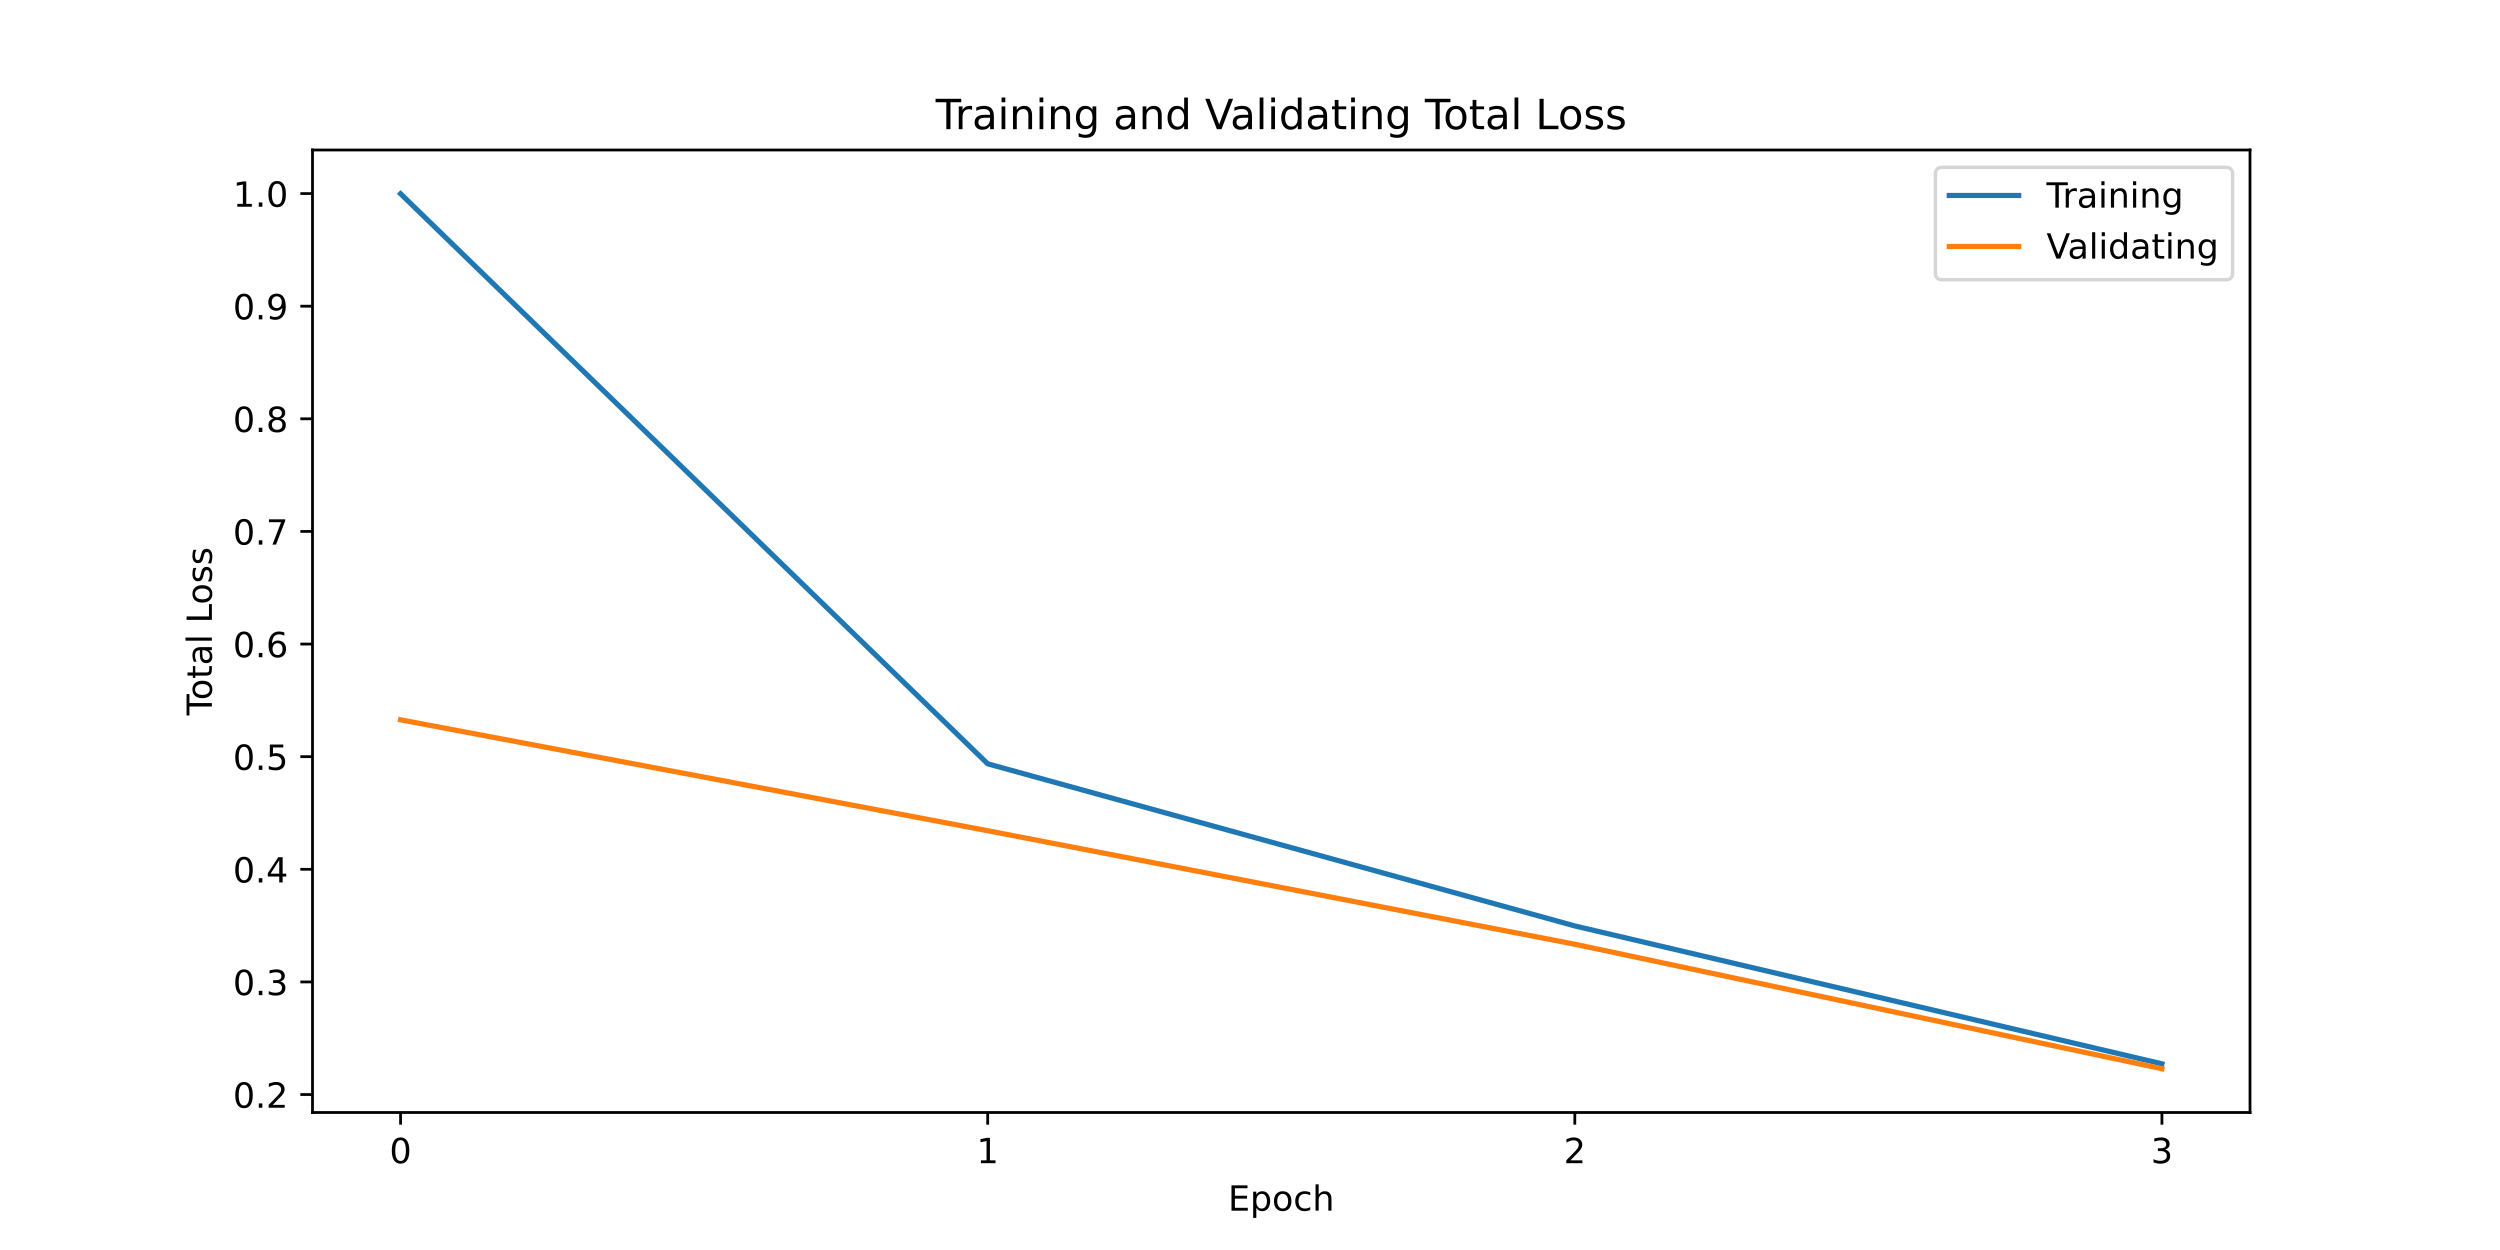
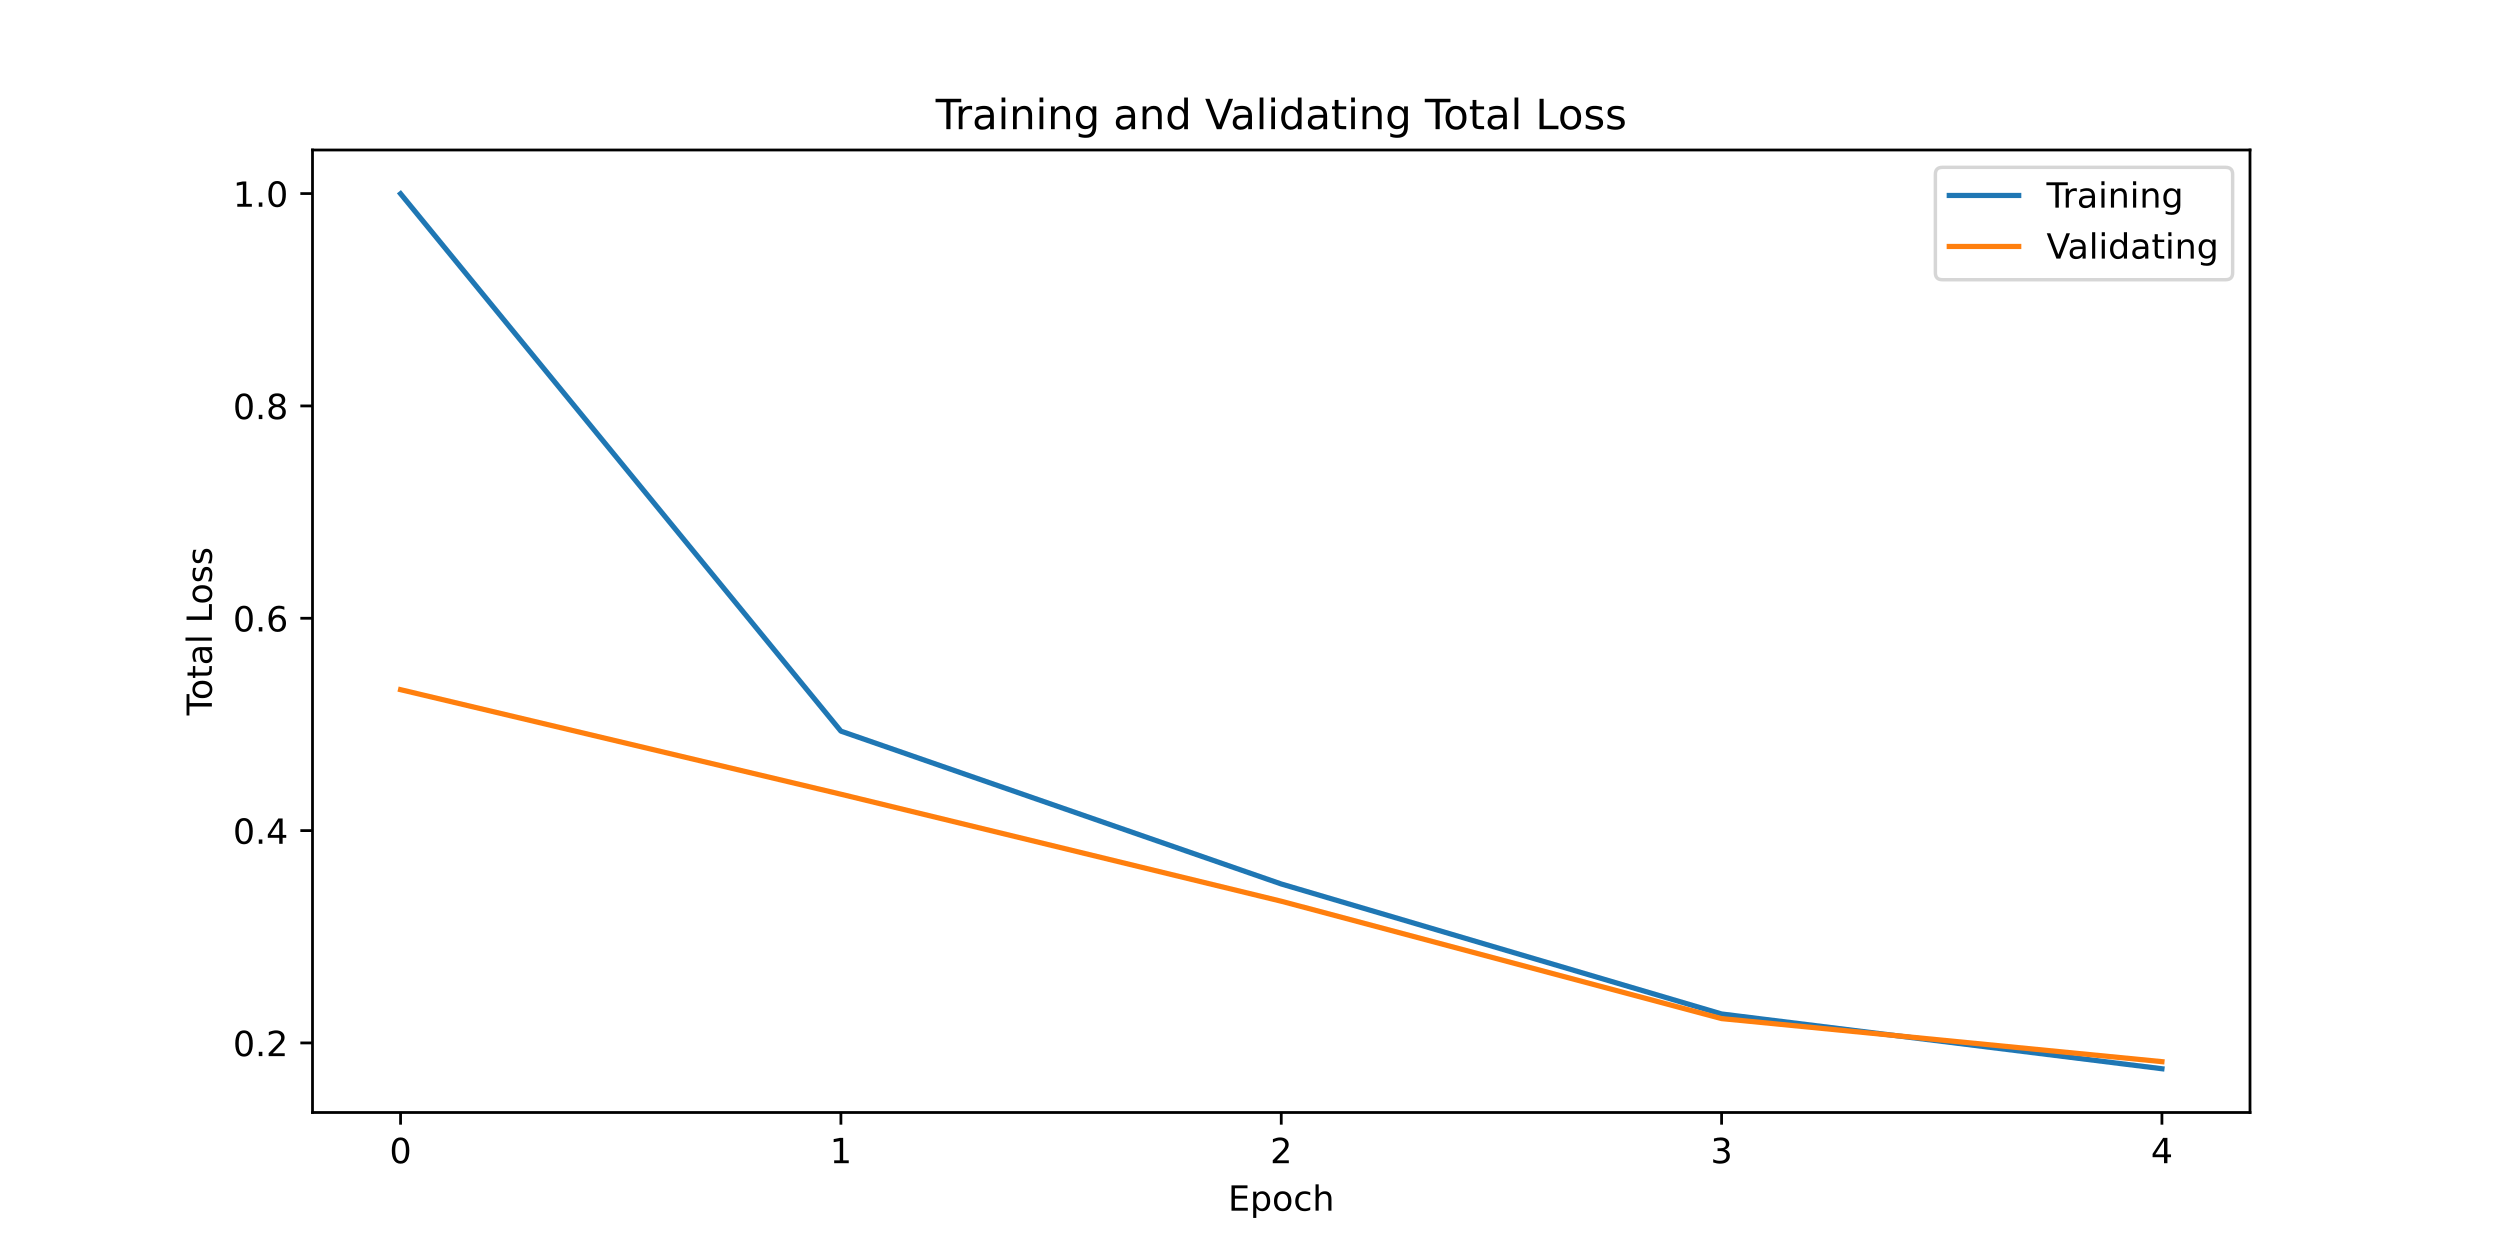
<svg xmlns="http://www.w3.org/2000/svg" xmlns:xlink="http://www.w3.org/1999/xlink" width="720pt" height="360pt" viewBox="0 0 720 360" version="1.1">
  <defs>
    <style type="text/css">*{stroke-linejoin: round; stroke-linecap: butt}</style>
  </defs>
  <g id="figure_1">
    <g id="patch_1">
      <path d="M 0 360  L 720 360  L 720 0  L 0 0  z " style="fill: #ffffff" />
    </g>
    <g id="axes_1">
      <g id="patch_2">
        <path d="M 90 320.4  L 648 320.4  L 648 43.2  L 90 43.2  z " style="fill: #ffffff" />
      </g>
      <g id="matplotlib.axis_1">
        <g id="xtick_1">
          <g id="line2d_1">
            <defs>
-               <path id="mddc187d268" d="M 0 0  L 0 3.5  " style="stroke: #000000; stroke-width: 0.8" />
+               <path id="me65fe03e24" d="M 0 0  L 0 3.5  " style="stroke: #000000; stroke-width: 0.8" />
            </defs>
            <g>
-               <use xlink:href="#mddc187d268" x="115.364" y="320.4" style="stroke: #000000; stroke-width: 0.8" />
+               <use xlink:href="#me65fe03e24" x="115.364" y="320.4" style="stroke: #000000; stroke-width: 0.8" />
            </g>
          </g>
          <g id="text_1">
            <g transform="translate(112.1824 334.9984) scale(0.1 -0.1)">
              <defs>
                <path id="DejaVuSans-30" d="M 2034 4250  Q 1547 4250 1301 3770  Q 1056 3291 1056 2328  Q 1056 1369 1301 889  Q 1547 409 2034 409  Q 2525 409 2770 889  Q 3016 1369 3016 2328  Q 3016 3291 2770 3770  Q 2525 4250 2034 4250  z M 2034 4750  Q 2819 4750 3233 4129  Q 3647 3509 3647 2328  Q 3647 1150 3233 529  Q 2819 -91 2034 -91  Q 1250 -91 836 529  Q 422 1150 422 2328  Q 422 3509 836 4129  Q 1250 4750 2034 4750  z " transform="scale(0.015625)" />
              </defs>
              <use xlink:href="#DejaVuSans-30" />
            </g>
          </g>
        </g>
        <g id="xtick_2">
          <g id="line2d_2">
            <g>
-               <use xlink:href="#mddc187d268" x="284.455" y="320.4" style="stroke: #000000; stroke-width: 0.8" />
+               <use xlink:href="#me65fe03e24" x="242.182" y="320.4" style="stroke: #000000; stroke-width: 0.8" />
            </g>
          </g>
          <g id="text_2">
-             <g transform="translate(281.2733 334.9984) scale(0.1 -0.1)">
+             <g transform="translate(239.0006 334.9984) scale(0.1 -0.1)">
              <defs>
                <path id="DejaVuSans-31" d="M 794 531  L 1825 531  L 1825 4091  L 703 3866  L 703 4441  L 1819 4666  L 2450 4666  L 2450 531  L 3481 531  L 3481 0  L 794 0  L 794 531  z " transform="scale(0.015625)" />
              </defs>
              <use xlink:href="#DejaVuSans-31" />
            </g>
          </g>
        </g>
        <g id="xtick_3">
          <g id="line2d_3">
            <g>
-               <use xlink:href="#mddc187d268" x="453.545" y="320.4" style="stroke: #000000; stroke-width: 0.8" />
+               <use xlink:href="#me65fe03e24" x="369" y="320.4" style="stroke: #000000; stroke-width: 0.8" />
            </g>
          </g>
          <g id="text_3">
-             <g transform="translate(450.3642 334.9984) scale(0.1 -0.1)">
+             <g transform="translate(365.8188 334.9984) scale(0.1 -0.1)">
              <defs>
                <path id="DejaVuSans-32" d="M 1228 531  L 3431 531  L 3431 0  L 469 0  L 469 531  Q 828 903 1448 1529  Q 2069 2156 2228 2338  Q 2531 2678 2651 2914  Q 2772 3150 2772 3378  Q 2772 3750 2511 3984  Q 2250 4219 1831 4219  Q 1534 4219 1204 4116  Q 875 4013 500 3803  L 500 4441  Q 881 4594 1212 4672  Q 1544 4750 1819 4750  Q 2544 4750 2975 4387  Q 3406 4025 3406 3419  Q 3406 3131 3298 2873  Q 3191 2616 2906 2266  Q 2828 2175 2409 1742  Q 1991 1309 1228 531  z " transform="scale(0.015625)" />
              </defs>
              <use xlink:href="#DejaVuSans-32" />
            </g>
          </g>
        </g>
        <g id="xtick_4">
          <g id="line2d_4">
            <g>
-               <use xlink:href="#mddc187d268" x="622.636" y="320.4" style="stroke: #000000; stroke-width: 0.8" />
+               <use xlink:href="#me65fe03e24" x="495.818" y="320.4" style="stroke: #000000; stroke-width: 0.8" />
            </g>
          </g>
          <g id="text_4">
+             <g transform="translate(492.6369 334.9984) scale(0.1 -0.1)">
+               <defs>
+                 <path id="DejaVuSans-33" d="M 2597 2516  Q 3050 2419 3304 2112  Q 3559 1806 3559 1356  Q 3559 666 3084 287  Q 2609 -91 1734 -91  Q 1441 -91 1130 -33  Q 819 25 488 141  L 488 750  Q 750 597 1062 519  Q 1375 441 1716 441  Q 2309 441 2620 675  Q 2931 909 2931 1356  Q 2931 1769 2642 2001  Q 2353 2234 1838 2234  L 1294 2234  L 1294 2753  L 1863 2753  Q 2328 2753 2575 2939  Q 2822 3125 2822 3475  Q 2822 3834 2567 4026  Q 2313 4219 1838 4219  Q 1578 4219 1281 4162  Q 984 4106 628 3988  L 628 4550  Q 988 4650 1302 4700  Q 1616 4750 1894 4750  Q 2613 4750 3031 4423  Q 3450 4097 3450 3541  Q 3450 3153 3228 2886  Q 3006 2619 2597 2516  z " transform="scale(0.015625)" />
+               </defs>
+               <use xlink:href="#DejaVuSans-33" />
+             </g>
+           </g>
+         </g>
+         <g id="xtick_5">
+           <g id="line2d_5">
+             <g>
+               <use xlink:href="#me65fe03e24" x="622.636" y="320.4" style="stroke: #000000; stroke-width: 0.8" />
+             </g>
+           </g>
+           <g id="text_5">
            <g transform="translate(619.4551 334.9984) scale(0.1 -0.1)">
              <defs>
-                 <path id="DejaVuSans-33" d="M 2597 2516  Q 3050 2419 3304 2112  Q 3559 1806 3559 1356  Q 3559 666 3084 287  Q 2609 -91 1734 -91  Q 1441 -91 1130 -33  Q 819 25 488 141  L 488 750  Q 750 597 1062 519  Q 1375 441 1716 441  Q 2309 441 2620 675  Q 2931 909 2931 1356  Q 2931 1769 2642 2001  Q 2353 2234 1838 2234  L 1294 2234  L 1294 2753  L 1863 2753  Q 2328 2753 2575 2939  Q 2822 3125 2822 3475  Q 2822 3834 2567 4026  Q 2313 4219 1838 4219  Q 1578 4219 1281 4162  Q 984 4106 628 3988  L 628 4550  Q 988 4650 1302 4700  Q 1616 4750 1894 4750  Q 2613 4750 3031 4423  Q 3450 4097 3450 3541  Q 3450 3153 3228 2886  Q 3006 2619 2597 2516  z " transform="scale(0.015625)" />
-               </defs>
-               <use xlink:href="#DejaVuSans-33" />
-             </g>
-           </g>
-         </g>
-         <g id="text_5">
+                 <path id="DejaVuSans-34" d="M 2419 4116  L 825 1625  L 2419 1625  L 2419 4116  z M 2253 4666  L 3047 4666  L 3047 1625  L 3713 1625  L 3713 1100  L 3047 1100  L 3047 0  L 2419 0  L 2419 1100  L 313 1100  L 313 1709  L 2253 4666  z " transform="scale(0.015625)" />
+               </defs>
+               <use xlink:href="#DejaVuSans-34" />
+             </g>
+           </g>
+         </g>
+         <g id="text_6">
          <g transform="translate(353.6891 348.6766) scale(0.1 -0.1)">
            <defs>
              <path id="DejaVuSans-45" d="M 628 4666  L 3578 4666  L 3578 4134  L 1259 4134  L 1259 2753  L 3481 2753  L 3481 2222  L 1259 2222  L 1259 531  L 3634 531  L 3634 0  L 628 0  L 628 4666  z " transform="scale(0.015625)" />
              <path id="DejaVuSans-70" d="M 1159 525  L 1159 -1331  L 581 -1331  L 581 3500  L 1159 3500  L 1159 2969  Q 1341 3281 1617 3432  Q 1894 3584 2278 3584  Q 2916 3584 3314 3078  Q 3713 2572 3713 1747  Q 3713 922 3314 415  Q 2916 -91 2278 -91  Q 1894 -91 1617 61  Q 1341 213 1159 525  z M 3116 1747  Q 3116 2381 2855 2742  Q 2594 3103 2138 3103  Q 1681 3103 1420 2742  Q 1159 2381 1159 1747  Q 1159 1113 1420 752  Q 1681 391 2138 391  Q 2594 391 2855 752  Q 3116 1113 3116 1747  z " transform="scale(0.015625)" />
              <path id="DejaVuSans-6f" d="M 1959 3097  Q 1497 3097 1228 2736  Q 959 2375 959 1747  Q 959 1119 1226 758  Q 1494 397 1959 397  Q 2419 397 2687 759  Q 2956 1122 2956 1747  Q 2956 2369 2687 2733  Q 2419 3097 1959 3097  z M 1959 3584  Q 2709 3584 3137 3096  Q 3566 2609 3566 1747  Q 3566 888 3137 398  Q 2709 -91 1959 -91  Q 1206 -91 779 398  Q 353 888 353 1747  Q 353 2609 779 3096  Q 1206 3584 1959 3584  z " transform="scale(0.015625)" />
              <path id="DejaVuSans-63" d="M 3122 3366  L 3122 2828  Q 2878 2963 2633 3030  Q 2388 3097 2138 3097  Q 1578 3097 1268 2742  Q 959 2388 959 1747  Q 959 1106 1268 751  Q 1578 397 2138 397  Q 2388 397 2633 464  Q 2878 531 3122 666  L 3122 134  Q 2881 22 2623 -34  Q 2366 -91 2075 -91  Q 1284 -91 818 406  Q 353 903 353 1747  Q 353 2603 823 3093  Q 1294 3584 2113 3584  Q 2378 3584 2631 3529  Q 2884 3475 3122 3366  z " transform="scale(0.015625)" />
              <path id="DejaVuSans-68" d="M 3513 2113  L 3513 0  L 2938 0  L 2938 2094  Q 2938 2591 2744 2837  Q 2550 3084 2163 3084  Q 1697 3084 1428 2787  Q 1159 2491 1159 1978  L 1159 0  L 581 0  L 581 4863  L 1159 4863  L 1159 2956  Q 1366 3272 1645 3428  Q 1925 3584 2291 3584  Q 2894 3584 3203 3211  Q 3513 2838 3513 2113  z " transform="scale(0.015625)" />
            </defs>
            <use xlink:href="#DejaVuSans-45" />
            <use xlink:href="#DejaVuSans-70" transform="translate(63.18359 0)" />
            <use xlink:href="#DejaVuSans-6f" transform="translate(126.6602 0)" />
            <use xlink:href="#DejaVuSans-63" transform="translate(187.8418 0)" />
            <use xlink:href="#DejaVuSans-68" transform="translate(242.8223 0)" />
          </g>
        </g>
      </g>
      <g id="matplotlib.axis_2">
        <g id="ytick_1">
-           <g id="line2d_5">
+           <g id="line2d_6">
            <defs>
-               <path id="me90c47f510" d="M 0 0  L -3.5 0  " style="stroke: #000000; stroke-width: 0.8" />
+               <path id="m44d4a097dd" d="M 0 0  L -3.5 0  " style="stroke: #000000; stroke-width: 0.8" />
            </defs>
            <g>
-               <use xlink:href="#me90c47f510" x="90" y="315.23" style="stroke: #000000; stroke-width: 0.8" />
-             </g>
-           </g>
-           <g id="text_6">
-             <g transform="translate(67.09687 319.0288) scale(0.1 -0.1)">
+               <use xlink:href="#m44d4a097dd" x="90" y="300.362" style="stroke: #000000; stroke-width: 0.8" />
+             </g>
+           </g>
+           <g id="text_7">
+             <g transform="translate(67.09687 304.1612) scale(0.1 -0.1)">
              <defs>
                <path id="DejaVuSans-2e" d="M 684 794  L 1344 794  L 1344 0  L 684 0  L 684 794  z " transform="scale(0.015625)" />
              </defs>
              <use xlink:href="#DejaVuSans-30" />
              <use xlink:href="#DejaVuSans-2e" transform="translate(63.62305 0)" />
              <use xlink:href="#DejaVuSans-32" transform="translate(95.41016 0)" />
            </g>
          </g>
        </g>
        <g id="ytick_2">
-           <g id="line2d_6">
-             <g>
-               <use xlink:href="#me90c47f510" x="90" y="282.794" style="stroke: #000000; stroke-width: 0.8" />
-             </g>
-           </g>
-           <g id="text_7">
-             <g transform="translate(67.09687 286.5932) scale(0.1 -0.1)">
-               <use xlink:href="#DejaVuSans-30" />
-               <use xlink:href="#DejaVuSans-2e" transform="translate(63.62305 0)" />
-               <use xlink:href="#DejaVuSans-33" transform="translate(95.41016 0)" />
+           <g id="line2d_7">
+             <g>
+               <use xlink:href="#m44d4a097dd" x="90" y="239.208" style="stroke: #000000; stroke-width: 0.8" />
+             </g>
+           </g>
+           <g id="text_8">
+             <g transform="translate(67.09687 243.0077) scale(0.1 -0.1)">
+               <use xlink:href="#DejaVuSans-30" />
+               <use xlink:href="#DejaVuSans-2e" transform="translate(63.62305 0)" />
+               <use xlink:href="#DejaVuSans-34" transform="translate(95.41016 0)" />
            </g>
          </g>
        </g>
        <g id="ytick_3">
-           <g id="line2d_7">
-             <g>
-               <use xlink:href="#me90c47f510" x="90" y="250.358" style="stroke: #000000; stroke-width: 0.8" />
-             </g>
-           </g>
-           <g id="text_8">
-             <g transform="translate(67.09687 254.1576) scale(0.1 -0.1)">
-               <defs>
-                 <path id="DejaVuSans-34" d="M 2419 4116  L 825 1625  L 2419 1625  L 2419 4116  z M 2253 4666  L 3047 4666  L 3047 1625  L 3713 1625  L 3713 1100  L 3047 1100  L 3047 0  L 2419 0  L 2419 1100  L 313 1100  L 313 1709  L 2253 4666  z " transform="scale(0.015625)" />
-               </defs>
-               <use xlink:href="#DejaVuSans-30" />
-               <use xlink:href="#DejaVuSans-2e" transform="translate(63.62305 0)" />
-               <use xlink:href="#DejaVuSans-34" transform="translate(95.41016 0)" />
+           <g id="line2d_8">
+             <g>
+               <use xlink:href="#m44d4a097dd" x="90" y="178.055" style="stroke: #000000; stroke-width: 0.8" />
+             </g>
+           </g>
+           <g id="text_9">
+             <g transform="translate(67.09687 181.8542) scale(0.1 -0.1)">
+               <defs>
+                 <path id="DejaVuSans-36" d="M 2113 2584  Q 1688 2584 1439 2293  Q 1191 2003 1191 1497  Q 1191 994 1439 701  Q 1688 409 2113 409  Q 2538 409 2786 701  Q 3034 994 3034 1497  Q 3034 2003 2786 2293  Q 2538 2584 2113 2584  z M 3366 4563  L 3366 3988  Q 3128 4100 2886 4159  Q 2644 4219 2406 4219  Q 1781 4219 1451 3797  Q 1122 3375 1075 2522  Q 1259 2794 1537 2939  Q 1816 3084 2150 3084  Q 2853 3084 3261 2657  Q 3669 2231 3669 1497  Q 3669 778 3244 343  Q 2819 -91 2113 -91  Q 1303 -91 875 529  Q 447 1150 447 2328  Q 447 3434 972 4092  Q 1497 4750 2381 4750  Q 2619 4750 2861 4703  Q 3103 4656 3366 4563  z " transform="scale(0.015625)" />
+               </defs>
+               <use xlink:href="#DejaVuSans-30" />
+               <use xlink:href="#DejaVuSans-2e" transform="translate(63.62305 0)" />
+               <use xlink:href="#DejaVuSans-36" transform="translate(95.41016 0)" />
            </g>
          </g>
        </g>
        <g id="ytick_4">
-           <g id="line2d_8">
-             <g>
-               <use xlink:href="#me90c47f510" x="90" y="217.923" style="stroke: #000000; stroke-width: 0.8" />
-             </g>
-           </g>
-           <g id="text_9">
-             <g transform="translate(67.09687 221.722) scale(0.1 -0.1)">
-               <defs>
-                 <path id="DejaVuSans-35" d="M 691 4666  L 3169 4666  L 3169 4134  L 1269 4134  L 1269 2991  Q 1406 3038 1543 3061  Q 1681 3084 1819 3084  Q 2600 3084 3056 2656  Q 3513 2228 3513 1497  Q 3513 744 3044 326  Q 2575 -91 1722 -91  Q 1428 -91 1123 -41  Q 819 9 494 109  L 494 744  Q 775 591 1075 516  Q 1375 441 1709 441  Q 2250 441 2565 725  Q 2881 1009 2881 1497  Q 2881 1984 2565 2268  Q 2250 2553 1709 2553  Q 1456 2553 1204 2497  Q 953 2441 691 2322  L 691 4666  z " transform="scale(0.015625)" />
-               </defs>
-               <use xlink:href="#DejaVuSans-30" />
-               <use xlink:href="#DejaVuSans-2e" transform="translate(63.62305 0)" />
-               <use xlink:href="#DejaVuSans-35" transform="translate(95.41016 0)" />
+           <g id="line2d_9">
+             <g>
+               <use xlink:href="#m44d4a097dd" x="90" y="116.902" style="stroke: #000000; stroke-width: 0.8" />
+             </g>
+           </g>
+           <g id="text_10">
+             <g transform="translate(67.09687 120.7008) scale(0.1 -0.1)">
+               <defs>
+                 <path id="DejaVuSans-38" d="M 2034 2216  Q 1584 2216 1326 1975  Q 1069 1734 1069 1313  Q 1069 891 1326 650  Q 1584 409 2034 409  Q 2484 409 2743 651  Q 3003 894 3003 1313  Q 3003 1734 2745 1975  Q 2488 2216 2034 2216  z M 1403 2484  Q 997 2584 770 2862  Q 544 3141 544 3541  Q 544 4100 942 4425  Q 1341 4750 2034 4750  Q 2731 4750 3128 4425  Q 3525 4100 3525 3541  Q 3525 3141 3298 2862  Q 3072 2584 2669 2484  Q 3125 2378 3379 2068  Q 3634 1759 3634 1313  Q 3634 634 3220 271  Q 2806 -91 2034 -91  Q 1263 -91 848 271  Q 434 634 434 1313  Q 434 1759 690 2068  Q 947 2378 1403 2484  z M 1172 3481  Q 1172 3119 1398 2916  Q 1625 2713 2034 2713  Q 2441 2713 2670 2916  Q 2900 3119 2900 3481  Q 2900 3844 2670 4047  Q 2441 4250 2034 4250  Q 1625 4250 1398 4047  Q 1172 3844 1172 3481  z " transform="scale(0.015625)" />
+               </defs>
+               <use xlink:href="#DejaVuSans-30" />
+               <use xlink:href="#DejaVuSans-2e" transform="translate(63.62305 0)" />
+               <use xlink:href="#DejaVuSans-38" transform="translate(95.41016 0)" />
            </g>
          </g>
        </g>
        <g id="ytick_5">
-           <g id="line2d_9">
-             <g>
-               <use xlink:href="#me90c47f510" x="90" y="185.487" style="stroke: #000000; stroke-width: 0.8" />
-             </g>
-           </g>
-           <g id="text_10">
-             <g transform="translate(67.09687 189.2865) scale(0.1 -0.1)">
-               <defs>
-                 <path id="DejaVuSans-36" d="M 2113 2584  Q 1688 2584 1439 2293  Q 1191 2003 1191 1497  Q 1191 994 1439 701  Q 1688 409 2113 409  Q 2538 409 2786 701  Q 3034 994 3034 1497  Q 3034 2003 2786 2293  Q 2538 2584 2113 2584  z M 3366 4563  L 3366 3988  Q 3128 4100 2886 4159  Q 2644 4219 2406 4219  Q 1781 4219 1451 3797  Q 1122 3375 1075 2522  Q 1259 2794 1537 2939  Q 1816 3084 2150 3084  Q 2853 3084 3261 2657  Q 3669 2231 3669 1497  Q 3669 778 3244 343  Q 2819 -91 2113 -91  Q 1303 -91 875 529  Q 447 1150 447 2328  Q 447 3434 972 4092  Q 1497 4750 2381 4750  Q 2619 4750 2861 4703  Q 3103 4656 3366 4563  z " transform="scale(0.015625)" />
-               </defs>
-               <use xlink:href="#DejaVuSans-30" />
-               <use xlink:href="#DejaVuSans-2e" transform="translate(63.62305 0)" />
-               <use xlink:href="#DejaVuSans-36" transform="translate(95.41016 0)" />
-             </g>
-           </g>
-         </g>
-         <g id="ytick_6">
          <g id="line2d_10">
            <g>
-               <use xlink:href="#me90c47f510" x="90" y="153.052" style="stroke: #000000; stroke-width: 0.8" />
+               <use xlink:href="#m44d4a097dd" x="90" y="55.748" style="stroke: #000000; stroke-width: 0.8" />
            </g>
          </g>
          <g id="text_11">
-             <g transform="translate(67.09687 156.8509) scale(0.1 -0.1)">
-               <defs>
-                 <path id="DejaVuSans-37" d="M 525 4666  L 3525 4666  L 3525 4397  L 1831 0  L 1172 0  L 2766 4134  L 525 4134  L 525 4666  z " transform="scale(0.015625)" />
-               </defs>
-               <use xlink:href="#DejaVuSans-30" />
-               <use xlink:href="#DejaVuSans-2e" transform="translate(63.62305 0)" />
-               <use xlink:href="#DejaVuSans-37" transform="translate(95.41016 0)" />
-             </g>
-           </g>
-         </g>
-         <g id="ytick_7">
-           <g id="line2d_11">
-             <g>
-               <use xlink:href="#me90c47f510" x="90" y="120.616" style="stroke: #000000; stroke-width: 0.8" />
-             </g>
-           </g>
-           <g id="text_12">
-             <g transform="translate(67.09687 124.4153) scale(0.1 -0.1)">
-               <defs>
-                 <path id="DejaVuSans-38" d="M 2034 2216  Q 1584 2216 1326 1975  Q 1069 1734 1069 1313  Q 1069 891 1326 650  Q 1584 409 2034 409  Q 2484 409 2743 651  Q 3003 894 3003 1313  Q 3003 1734 2745 1975  Q 2488 2216 2034 2216  z M 1403 2484  Q 997 2584 770 2862  Q 544 3141 544 3541  Q 544 4100 942 4425  Q 1341 4750 2034 4750  Q 2731 4750 3128 4425  Q 3525 4100 3525 3541  Q 3525 3141 3298 2862  Q 3072 2584 2669 2484  Q 3125 2378 3379 2068  Q 3634 1759 3634 1313  Q 3634 634 3220 271  Q 2806 -91 2034 -91  Q 1263 -91 848 271  Q 434 634 434 1313  Q 434 1759 690 2068  Q 947 2378 1403 2484  z M 1172 3481  Q 1172 3119 1398 2916  Q 1625 2713 2034 2713  Q 2441 2713 2670 2916  Q 2900 3119 2900 3481  Q 2900 3844 2670 4047  Q 2441 4250 2034 4250  Q 1625 4250 1398 4047  Q 1172 3844 1172 3481  z " transform="scale(0.015625)" />
-               </defs>
-               <use xlink:href="#DejaVuSans-30" />
-               <use xlink:href="#DejaVuSans-2e" transform="translate(63.62305 0)" />
-               <use xlink:href="#DejaVuSans-38" transform="translate(95.41016 0)" />
-             </g>
-           </g>
-         </g>
-         <g id="ytick_8">
-           <g id="line2d_12">
-             <g>
-               <use xlink:href="#me90c47f510" x="90" y="88.181" style="stroke: #000000; stroke-width: 0.8" />
-             </g>
-           </g>
-           <g id="text_13">
-             <g transform="translate(67.09687 91.97974) scale(0.1 -0.1)">
-               <defs>
-                 <path id="DejaVuSans-39" d="M 703 97  L 703 672  Q 941 559 1184 500  Q 1428 441 1663 441  Q 2288 441 2617 861  Q 2947 1281 2994 2138  Q 2813 1869 2534 1725  Q 2256 1581 1919 1581  Q 1219 1581 811 2004  Q 403 2428 403 3163  Q 403 3881 828 4315  Q 1253 4750 1959 4750  Q 2769 4750 3195 4129  Q 3622 3509 3622 2328  Q 3622 1225 3098 567  Q 2575 -91 1691 -91  Q 1453 -91 1209 -44  Q 966 3 703 97  z M 1959 2075  Q 2384 2075 2632 2365  Q 2881 2656 2881 3163  Q 2881 3666 2632 3958  Q 2384 4250 1959 4250  Q 1534 4250 1286 3958  Q 1038 3666 1038 3163  Q 1038 2656 1286 2365  Q 1534 2075 1959 2075  z " transform="scale(0.015625)" />
-               </defs>
-               <use xlink:href="#DejaVuSans-30" />
-               <use xlink:href="#DejaVuSans-2e" transform="translate(63.62305 0)" />
-               <use xlink:href="#DejaVuSans-39" transform="translate(95.41016 0)" />
-             </g>
-           </g>
-         </g>
-         <g id="ytick_9">
-           <g id="line2d_13">
-             <g>
-               <use xlink:href="#me90c47f510" x="90" y="55.745" style="stroke: #000000; stroke-width: 0.8" />
-             </g>
-           </g>
-           <g id="text_14">
-             <g transform="translate(67.09687 59.54416) scale(0.1 -0.1)">
+             <g transform="translate(67.09687 59.54731) scale(0.1 -0.1)">
              <use xlink:href="#DejaVuSans-31" />
              <use xlink:href="#DejaVuSans-2e" transform="translate(63.62305 0)" />
              <use xlink:href="#DejaVuSans-30" transform="translate(95.41016 0)" />
            </g>
          </g>
        </g>
-         <g id="text_15">
+         <g id="text_12">
          <g transform="translate(61.01719 206.0328) rotate(-90) scale(0.1 -0.1)">
            <defs>
              <path id="DejaVuSans-54" d="M -19 4666  L 3928 4666  L 3928 4134  L 2272 4134  L 2272 0  L 1638 0  L 1638 4134  L -19 4134  L -19 4666  z " transform="scale(0.015625)" />
              <path id="DejaVuSans-74" d="M 1172 4494  L 1172 3500  L 2356 3500  L 2356 3053  L 1172 3053  L 1172 1153  Q 1172 725 1289 603  Q 1406 481 1766 481  L 2356 481  L 2356 0  L 1766 0  Q 1100 0 847 248  Q 594 497 594 1153  L 594 3053  L 172 3053  L 172 3500  L 594 3500  L 594 4494  L 1172 4494  z " transform="scale(0.015625)" />
              <path id="DejaVuSans-61" d="M 2194 1759  Q 1497 1759 1228 1600  Q 959 1441 959 1056  Q 959 750 1161 570  Q 1363 391 1709 391  Q 2188 391 2477 730  Q 2766 1069 2766 1631  L 2766 1759  L 2194 1759  z M 3341 1997  L 3341 0  L 2766 0  L 2766 531  Q 2569 213 2275 61  Q 1981 -91 1556 -91  Q 1019 -91 701 211  Q 384 513 384 1019  Q 384 1609 779 1909  Q 1175 2209 1959 2209  L 2766 2209  L 2766 2266  Q 2766 2663 2505 2880  Q 2244 3097 1772 3097  Q 1472 3097 1187 3025  Q 903 2953 641 2809  L 641 3341  Q 956 3463 1253 3523  Q 1550 3584 1831 3584  Q 2591 3584 2966 3190  Q 3341 2797 3341 1997  z " transform="scale(0.015625)" />
              <path id="DejaVuSans-6c" d="M 603 4863  L 1178 4863  L 1178 0  L 603 0  L 603 4863  z " transform="scale(0.015625)" />
              <path id="DejaVuSans-20" transform="scale(0.015625)" />
              <path id="DejaVuSans-4c" d="M 628 4666  L 1259 4666  L 1259 531  L 3531 531  L 3531 0  L 628 0  L 628 4666  z " transform="scale(0.015625)" />
              <path id="DejaVuSans-73" d="M 2834 3397  L 2834 2853  Q 2591 2978 2328 3040  Q 2066 3103 1784 3103  Q 1356 3103 1142 2972  Q 928 2841 928 2578  Q 928 2378 1081 2264  Q 1234 2150 1697 2047  L 1894 2003  Q 2506 1872 2764 1633  Q 3022 1394 3022 966  Q 3022 478 2636 193  Q 2250 -91 1575 -91  Q 1294 -91 989 -36  Q 684 19 347 128  L 347 722  Q 666 556 975 473  Q 1284 391 1588 391  Q 1994 391 2212 530  Q 2431 669 2431 922  Q 2431 1156 2273 1281  Q 2116 1406 1581 1522  L 1381 1569  Q 847 1681 609 1914  Q 372 2147 372 2553  Q 372 3047 722 3315  Q 1072 3584 1716 3584  Q 2034 3584 2315 3537  Q 2597 3491 2834 3397  z " transform="scale(0.015625)" />
            </defs>
            <use xlink:href="#DejaVuSans-54" />
            <use xlink:href="#DejaVuSans-6f" transform="translate(44.08398 0)" />
            <use xlink:href="#DejaVuSans-74" transform="translate(105.2656 0)" />
            <use xlink:href="#DejaVuSans-61" transform="translate(144.4746 0)" />
            <use xlink:href="#DejaVuSans-6c" transform="translate(205.7539 0)" />
            <use xlink:href="#DejaVuSans-20" transform="translate(233.5371 0)" />
            <use xlink:href="#DejaVuSans-4c" transform="translate(265.3242 0)" />
            <use xlink:href="#DejaVuSans-6f" transform="translate(319.2871 0)" />
            <use xlink:href="#DejaVuSans-73" transform="translate(380.4688 0)" />
            <use xlink:href="#DejaVuSans-73" transform="translate(432.5684 0)" />
          </g>
        </g>
      </g>
-       <g id="line2d_14">
-         <path d="M 115.364 55.8  L 284.455 219.979  L 453.545 266.672  L 622.636 306.383  " clip-path="url(#pfe25b75eb3)" style="fill: none; stroke: #1f77b4; stroke-width: 1.5; stroke-linecap: square" />
-       </g>
-       <g id="line2d_15">
-         <path d="M 115.364 207.31  L 284.455 239.249  L 453.545 271.941  L 622.636 307.8  " clip-path="url(#pfe25b75eb3)" style="fill: none; stroke: #ff7f0e; stroke-width: 1.5; stroke-linecap: square" />
+       <g id="line2d_11">
+         <path d="M 115.364 55.8  L 242.182 210.57  L 369 254.587  L 495.818 292.022  L 622.636 307.8  " clip-path="url(#pb202879cc8)" style="fill: none; stroke: #1f77b4; stroke-width: 1.5; stroke-linecap: square" />
+       </g>
+       <g id="line2d_12">
+         <path d="M 115.364 198.627  L 242.182 228.736  L 369 259.554  L 495.818 293.358  L 622.636 305.76  " clip-path="url(#pb202879cc8)" style="fill: none; stroke: #ff7f0e; stroke-width: 1.5; stroke-linecap: square" />
      </g>
      <g id="patch_3">
        <path d="M 90 320.4  L 90 43.2  " style="fill: none; stroke: #000000; stroke-width: 0.8; stroke-linejoin: miter; stroke-linecap: square" />
      </g>
      <g id="patch_4">
        <path d="M 648 320.4  L 648 43.2  " style="fill: none; stroke: #000000; stroke-width: 0.8; stroke-linejoin: miter; stroke-linecap: square" />
      </g>
      <g id="patch_5">
        <path d="M 90 320.4  L 648 320.4  " style="fill: none; stroke: #000000; stroke-width: 0.8; stroke-linejoin: miter; stroke-linecap: square" />
      </g>
      <g id="patch_6">
        <path d="M 90 43.2  L 648 43.2  " style="fill: none; stroke: #000000; stroke-width: 0.8; stroke-linejoin: miter; stroke-linecap: square" />
      </g>
-       <g id="text_16">
+       <g id="text_13">
        <g transform="translate(269.4741 37.2) scale(0.12 -0.12)">
          <defs>
            <path id="DejaVuSans-72" d="M 2631 2963  Q 2534 3019 2420 3045  Q 2306 3072 2169 3072  Q 1681 3072 1420 2755  Q 1159 2438 1159 1844  L 1159 0  L 581 0  L 581 3500  L 1159 3500  L 1159 2956  Q 1341 3275 1631 3429  Q 1922 3584 2338 3584  Q 2397 3584 2469 3576  Q 2541 3569 2628 3553  L 2631 2963  z " transform="scale(0.015625)" />
            <path id="DejaVuSans-69" d="M 603 3500  L 1178 3500  L 1178 0  L 603 0  L 603 3500  z M 603 4863  L 1178 4863  L 1178 4134  L 603 4134  L 603 4863  z " transform="scale(0.015625)" />
            <path id="DejaVuSans-6e" d="M 3513 2113  L 3513 0  L 2938 0  L 2938 2094  Q 2938 2591 2744 2837  Q 2550 3084 2163 3084  Q 1697 3084 1428 2787  Q 1159 2491 1159 1978  L 1159 0  L 581 0  L 581 3500  L 1159 3500  L 1159 2956  Q 1366 3272 1645 3428  Q 1925 3584 2291 3584  Q 2894 3584 3203 3211  Q 3513 2838 3513 2113  z " transform="scale(0.015625)" />
            <path id="DejaVuSans-67" d="M 2906 1791  Q 2906 2416 2648 2759  Q 2391 3103 1925 3103  Q 1463 3103 1205 2759  Q 947 2416 947 1791  Q 947 1169 1205 825  Q 1463 481 1925 481  Q 2391 481 2648 825  Q 2906 1169 2906 1791  z M 3481 434  Q 3481 -459 3084 -895  Q 2688 -1331 1869 -1331  Q 1566 -1331 1297 -1286  Q 1028 -1241 775 -1147  L 775 -588  Q 1028 -725 1275 -790  Q 1522 -856 1778 -856  Q 2344 -856 2625 -561  Q 2906 -266 2906 331  L 2906 616  Q 2728 306 2450 153  Q 2172 0 1784 0  Q 1141 0 747 490  Q 353 981 353 1791  Q 353 2603 747 3093  Q 1141 3584 1784 3584  Q 2172 3584 2450 3431  Q 2728 3278 2906 2969  L 2906 3500  L 3481 3500  L 3481 434  z " transform="scale(0.015625)" />
            <path id="DejaVuSans-64" d="M 2906 2969  L 2906 4863  L 3481 4863  L 3481 0  L 2906 0  L 2906 525  Q 2725 213 2448 61  Q 2172 -91 1784 -91  Q 1150 -91 751 415  Q 353 922 353 1747  Q 353 2572 751 3078  Q 1150 3584 1784 3584  Q 2172 3584 2448 3432  Q 2725 3281 2906 2969  z M 947 1747  Q 947 1113 1208 752  Q 1469 391 1925 391  Q 2381 391 2643 752  Q 2906 1113 2906 1747  Q 2906 2381 2643 2742  Q 2381 3103 1925 3103  Q 1469 3103 1208 2742  Q 947 2381 947 1747  z " transform="scale(0.015625)" />
            <path id="DejaVuSans-56" d="M 1831 0  L 50 4666  L 709 4666  L 2188 738  L 3669 4666  L 4325 4666  L 2547 0  L 1831 0  z " transform="scale(0.015625)" />
          </defs>
          <use xlink:href="#DejaVuSans-54" />
          <use xlink:href="#DejaVuSans-72" transform="translate(46.33398 0)" />
          <use xlink:href="#DejaVuSans-61" transform="translate(87.44727 0)" />
          <use xlink:href="#DejaVuSans-69" transform="translate(148.7266 0)" />
          <use xlink:href="#DejaVuSans-6e" transform="translate(176.5098 0)" />
          <use xlink:href="#DejaVuSans-69" transform="translate(239.8887 0)" />
          <use xlink:href="#DejaVuSans-6e" transform="translate(267.6719 0)" />
          <use xlink:href="#DejaVuSans-67" transform="translate(331.0508 0)" />
          <use xlink:href="#DejaVuSans-20" transform="translate(394.5273 0)" />
          <use xlink:href="#DejaVuSans-61" transform="translate(426.3145 0)" />
          <use xlink:href="#DejaVuSans-6e" transform="translate(487.5938 0)" />
          <use xlink:href="#DejaVuSans-64" transform="translate(550.9727 0)" />
          <use xlink:href="#DejaVuSans-20" transform="translate(614.4492 0)" />
          <use xlink:href="#DejaVuSans-56" transform="translate(646.2363 0)" />
          <use xlink:href="#DejaVuSans-61" transform="translate(706.8945 0)" />
          <use xlink:href="#DejaVuSans-6c" transform="translate(768.1738 0)" />
          <use xlink:href="#DejaVuSans-69" transform="translate(795.957 0)" />
          <use xlink:href="#DejaVuSans-64" transform="translate(823.7402 0)" />
          <use xlink:href="#DejaVuSans-61" transform="translate(887.2168 0)" />
          <use xlink:href="#DejaVuSans-74" transform="translate(948.4961 0)" />
          <use xlink:href="#DejaVuSans-69" transform="translate(987.7051 0)" />
          <use xlink:href="#DejaVuSans-6e" transform="translate(1015.488 0)" />
          <use xlink:href="#DejaVuSans-67" transform="translate(1078.867 0)" />
          <use xlink:href="#DejaVuSans-20" transform="translate(1142.344 0)" />
          <use xlink:href="#DejaVuSans-54" transform="translate(1174.131 0)" />
          <use xlink:href="#DejaVuSans-6f" transform="translate(1218.215 0)" />
          <use xlink:href="#DejaVuSans-74" transform="translate(1279.396 0)" />
          <use xlink:href="#DejaVuSans-61" transform="translate(1318.605 0)" />
          <use xlink:href="#DejaVuSans-6c" transform="translate(1379.885 0)" />
          <use xlink:href="#DejaVuSans-20" transform="translate(1407.668 0)" />
          <use xlink:href="#DejaVuSans-4c" transform="translate(1439.455 0)" />
          <use xlink:href="#DejaVuSans-6f" transform="translate(1493.418 0)" />
          <use xlink:href="#DejaVuSans-73" transform="translate(1554.6 0)" />
          <use xlink:href="#DejaVuSans-73" transform="translate(1606.699 0)" />
        </g>
      </g>
      <g id="legend_1">
        <g id="patch_7">
          <path d="M 559.389 80.556  L 641 80.556  Q 643 80.556 643 78.556  L 643 50.2  Q 643 48.2 641 48.2  L 559.389 48.2  Q 557.389 48.2 557.389 50.2  L 557.389 78.556  Q 557.389 80.556 559.389 80.556  z " style="fill: #ffffff; opacity: 0.8; stroke: #cccccc; stroke-linejoin: miter" />
        </g>
-         <g id="line2d_16">
+         <g id="line2d_13">
          <path d="M 561.389 56.298  L 571.389 56.298  L 581.389 56.298  " style="fill: none; stroke: #1f77b4; stroke-width: 1.5; stroke-linecap: square" />
        </g>
-         <g id="text_17">
+         <g id="text_14">
          <g transform="translate(589.3891 59.79844) scale(0.1 -0.1)">
            <use xlink:href="#DejaVuSans-54" />
            <use xlink:href="#DejaVuSans-72" transform="translate(46.33398 0)" />
            <use xlink:href="#DejaVuSans-61" transform="translate(87.44727 0)" />
            <use xlink:href="#DejaVuSans-69" transform="translate(148.7266 0)" />
            <use xlink:href="#DejaVuSans-6e" transform="translate(176.5098 0)" />
            <use xlink:href="#DejaVuSans-69" transform="translate(239.8887 0)" />
            <use xlink:href="#DejaVuSans-6e" transform="translate(267.6719 0)" />
            <use xlink:href="#DejaVuSans-67" transform="translate(331.0508 0)" />
          </g>
        </g>
-         <g id="line2d_17">
+         <g id="line2d_14">
          <path d="M 561.389 70.977  L 571.389 70.977  L 581.389 70.977  " style="fill: none; stroke: #ff7f0e; stroke-width: 1.5; stroke-linecap: square" />
        </g>
-         <g id="text_18">
+         <g id="text_15">
          <g transform="translate(589.3891 74.47656) scale(0.1 -0.1)">
            <use xlink:href="#DejaVuSans-56" />
            <use xlink:href="#DejaVuSans-61" transform="translate(60.6582 0)" />
            <use xlink:href="#DejaVuSans-6c" transform="translate(121.9375 0)" />
            <use xlink:href="#DejaVuSans-69" transform="translate(149.7207 0)" />
            <use xlink:href="#DejaVuSans-64" transform="translate(177.5039 0)" />
            <use xlink:href="#DejaVuSans-61" transform="translate(240.9805 0)" />
            <use xlink:href="#DejaVuSans-74" transform="translate(302.2598 0)" />
            <use xlink:href="#DejaVuSans-69" transform="translate(341.4688 0)" />
            <use xlink:href="#DejaVuSans-6e" transform="translate(369.252 0)" />
            <use xlink:href="#DejaVuSans-67" transform="translate(432.6309 0)" />
          </g>
        </g>
      </g>
    </g>
  </g>
  <defs>
-     <clipPath id="pfe25b75eb3">
+     <clipPath id="pb202879cc8">
      <rect x="90" y="43.2" width="558" height="277.2" />
    </clipPath>
  </defs>
</svg>
